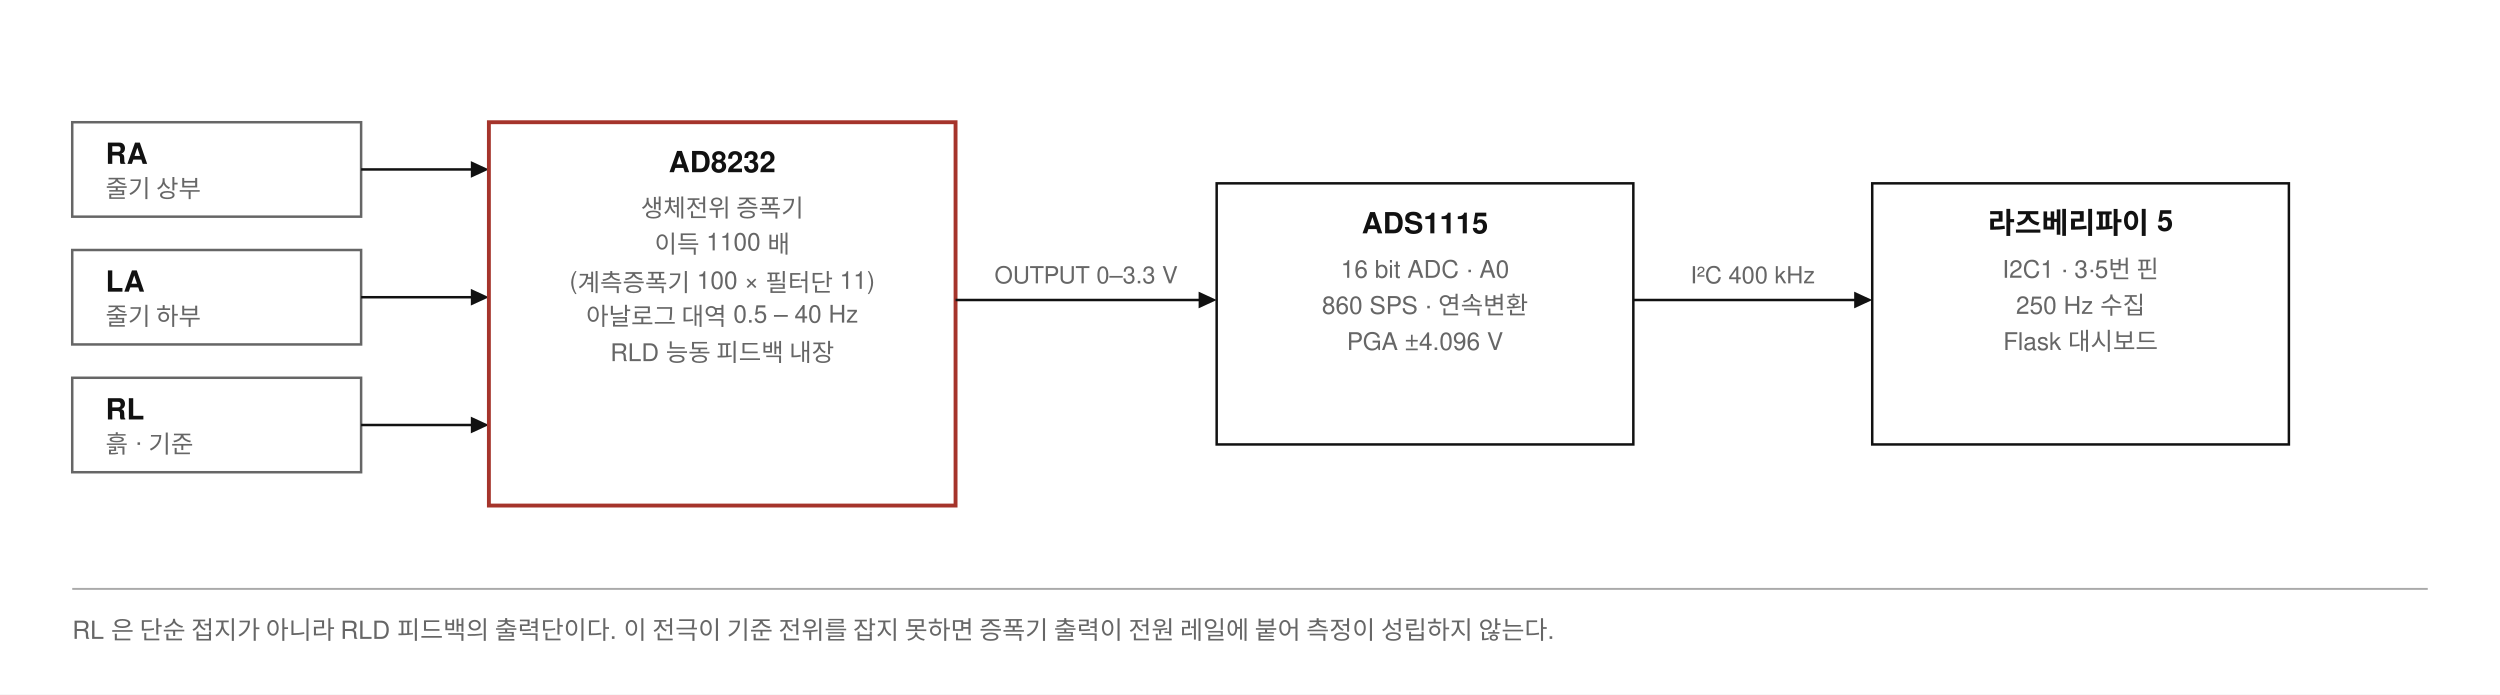
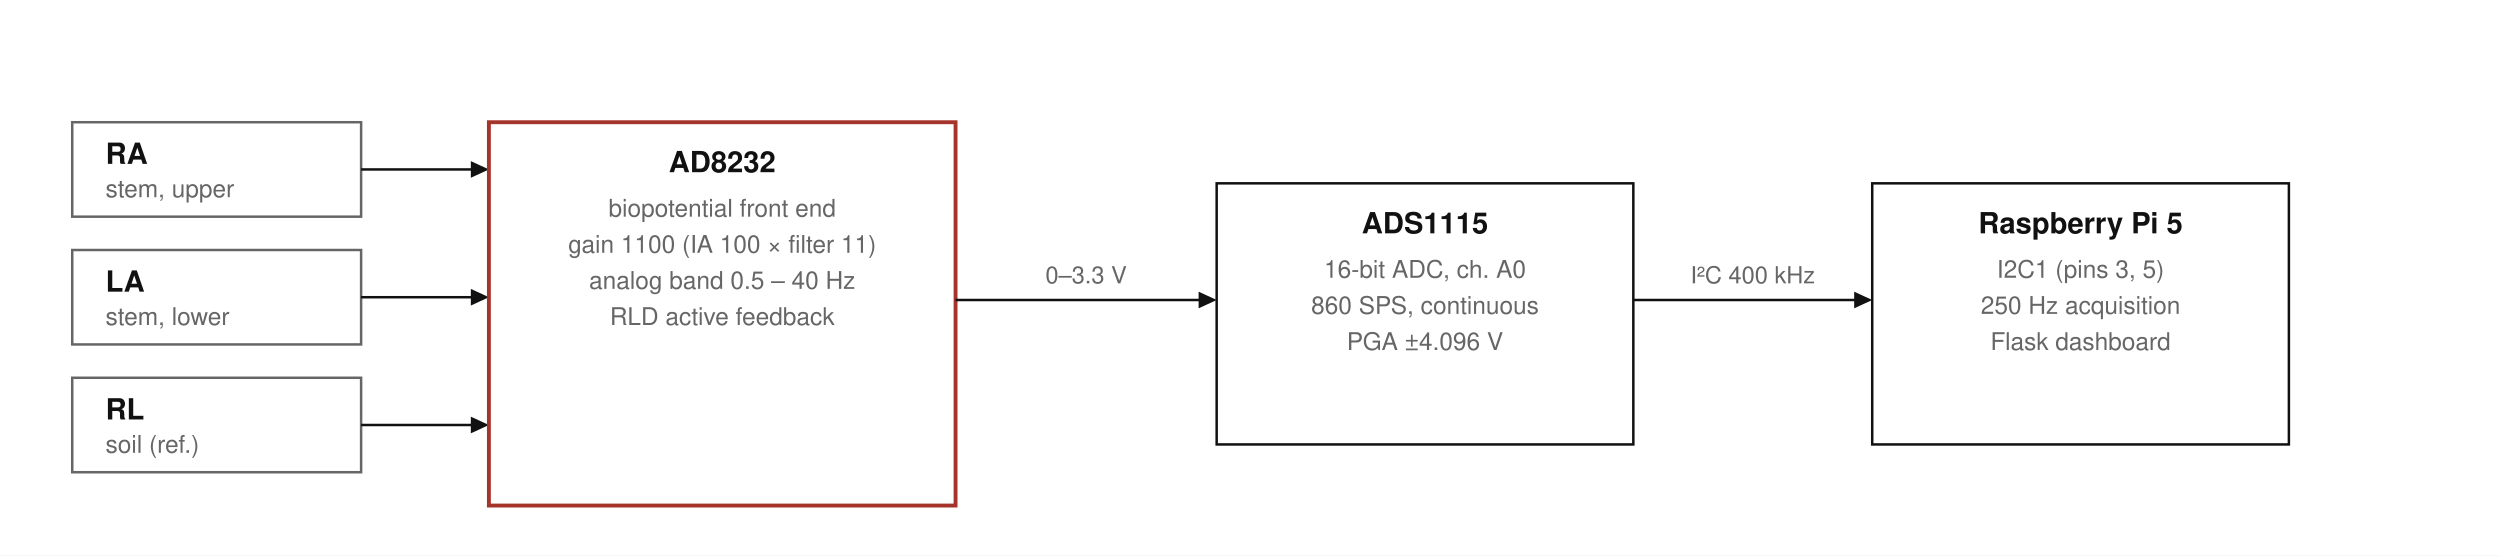
- <svg xmlns="http://www.w3.org/2000/svg" viewBox="0 0 900 250" role="img" aria-label="측정 시스템 하드웨어 구성">
-   <rect x="0" y="0" width="900" height="250" fill="#ffffff" />
+ <svg xmlns="http://www.w3.org/2000/svg" viewBox="0 0 900 200" role="img" aria-label="측정 시스템 하드웨어 구성">
+   <rect x="0" y="0" width="900" height="200" fill="#ffffff" />
  <g font-family="'Helvetica Neue',Helvetica,Arial,'Malgun Gothic',sans-serif" fill="#111111">
    <rect x="26" y="44" width="104" height="34" fill="none" stroke="#666666" stroke-width="0.9" />
    <text x="38" y="59" font-size="10.5" font-weight="700">RA</text>
-     <text x="38" y="71" font-size="8.8" fill="#666666">줄기 상부</text>
+     <text x="38" y="71" font-size="8.8" fill="#666666">stem, upper</text>
    <line x1="130" y1="61" x2="170" y2="61" stroke="#111111" stroke-width="0.9" />
    <path d="M169.5,58 L176,61 L169.5,64 Z" fill="#111111" />
    <rect x="26" y="90" width="104" height="34" fill="none" stroke="#666666" stroke-width="0.9" />
    <text x="38" y="105" font-size="10.5" font-weight="700">LA</text>
-     <text x="38" y="117" font-size="8.8" fill="#666666">줄기 하부</text>
+     <text x="38" y="117" font-size="8.8" fill="#666666">stem, lower</text>
    <line x1="130" y1="107" x2="170" y2="107" stroke="#111111" stroke-width="0.9" />
    <path d="M169.5,104 L176,107 L169.5,110 Z" fill="#111111" />
    <rect x="26" y="136" width="104" height="34" fill="none" stroke="#666666" stroke-width="0.9" />
    <text x="38" y="151" font-size="10.5" font-weight="700">RL</text>
-     <text x="38" y="163" font-size="8.8" fill="#666666">흙 · 기준</text>
+     <text x="38" y="163" font-size="8.8" fill="#666666">soil (ref.)</text>
    <line x1="130" y1="153" x2="170" y2="153" stroke="#111111" stroke-width="0.9" />
    <path d="M169.5,150 L176,153 L169.5,156 Z" fill="#111111" />
    <rect x="176" y="44" width="168" height="138" fill="none" stroke="#a5342b" stroke-width="1.4" />
    <text x="260.0" y="62" font-size="10.5" font-weight="700" text-anchor="middle">AD8232</text>
-     <text x="260.0" y="78" font-size="8.8" fill="#666666" text-anchor="middle">생체전위 증폭기</text>
-     <text x="260.0" y="91" font-size="8.8" fill="#666666" text-anchor="middle">이득 1100 배</text>
-     <text x="260.0" y="104" font-size="8.8" fill="#666666" text-anchor="middle">(계측증폭기 100 × 필터단 11)</text>
-     <text x="260.0" y="117" font-size="8.8" fill="#666666" text-anchor="middle">아날로그 대역 0.5 – 40 Hz</text>
-     <text x="260.0" y="130" font-size="8.8" fill="#666666" text-anchor="middle">RLD 능동 피드백 내장</text>
+     <text x="260.0" y="78" font-size="8.8" fill="#666666" text-anchor="middle">biopotential front end</text>
+     <text x="260.0" y="91" font-size="8.8" fill="#666666" text-anchor="middle">gain 1100 (IA 100 × filter 11)</text>
+     <text x="260.0" y="104" font-size="8.8" fill="#666666" text-anchor="middle">analog band 0.5 – 40 Hz</text>
+     <text x="260.0" y="117" font-size="8.8" fill="#666666" text-anchor="middle">RLD active feedback</text>
    <line x1="344" y1="108" x2="432" y2="108" stroke="#111111" stroke-width="0.9" />
    <path d="M431.5,105 L438,108 L431.5,111 Z" fill="#111111" />
-     <text x="391.0" y="102" font-size="8.5" fill="#666666" text-anchor="middle">OUTPUT 0–3.3 V</text>
+     <text x="391.0" y="102" font-size="8.5" fill="#666666" text-anchor="middle">0–3.3 V</text>
    <rect x="438" y="66" width="150" height="94" fill="none" stroke="#111111" stroke-width="0.9" />
    <text x="513.0" y="84" font-size="10.5" font-weight="700" text-anchor="middle">ADS1115</text>
-     <text x="513.0" y="100" font-size="8.8" fill="#666666" text-anchor="middle">16 bit ADC · A0</text>
-     <text x="513.0" y="113" font-size="8.8" fill="#666666" text-anchor="middle">860 SPS · 연속변환</text>
+     <text x="513.0" y="100" font-size="8.8" fill="#666666" text-anchor="middle">16-bit ADC, ch. A0</text>
+     <text x="513.0" y="113" font-size="8.8" fill="#666666" text-anchor="middle">860 SPS, continuous</text>
    <text x="513.0" y="126" font-size="8.8" fill="#666666" text-anchor="middle">PGA ±4.096 V</text>
    <line x1="588" y1="108" x2="668" y2="108" stroke="#111111" stroke-width="0.9" />
    <path d="M667.5,105 L674,108 L667.5,111 Z" fill="#111111" />
    <text x="631.0" y="102" font-size="8.5" fill="#666666" text-anchor="middle">I²C 400 kHz</text>
    <rect x="674" y="66" width="150" height="94" fill="none" stroke="#111111" stroke-width="0.9" />
-     <text x="749.0" y="84" font-size="10.5" font-weight="700" text-anchor="middle">라즈베리파이 5</text>
-     <text x="749.0" y="100" font-size="8.8" fill="#666666" text-anchor="middle">I2C1 · 3·5번 핀</text>
-     <text x="749.0" y="113" font-size="8.8" fill="#666666" text-anchor="middle">250 Hz 수집</text>
-     <text x="749.0" y="126" font-size="8.8" fill="#666666" text-anchor="middle">Flask 대시보드</text>
-     <line x1="26" y1="212" x2="874" y2="212" stroke="#aaaaaa" stroke-width="0.7" />
-     <text x="26" y="230" font-size="9" fill="#666666">RL 은 단순 접지가 아니라 RLD 피드백의 출력단이다. 이 전극이 기준 전위를 잡지 못하면 증폭기 출력이 전원 레일에 붙어 측정이 성립하지 않는다.</text>
+     <text x="749.0" y="84" font-size="10.5" font-weight="700" text-anchor="middle">Raspberry Pi 5</text>
+     <text x="749.0" y="100" font-size="8.8" fill="#666666" text-anchor="middle">I2C1 (pins 3, 5)</text>
+     <text x="749.0" y="113" font-size="8.8" fill="#666666" text-anchor="middle">250 Hz acquisition</text>
+     <text x="749.0" y="126" font-size="8.8" fill="#666666" text-anchor="middle">Flask dashboard</text>
  </g>
</svg>
